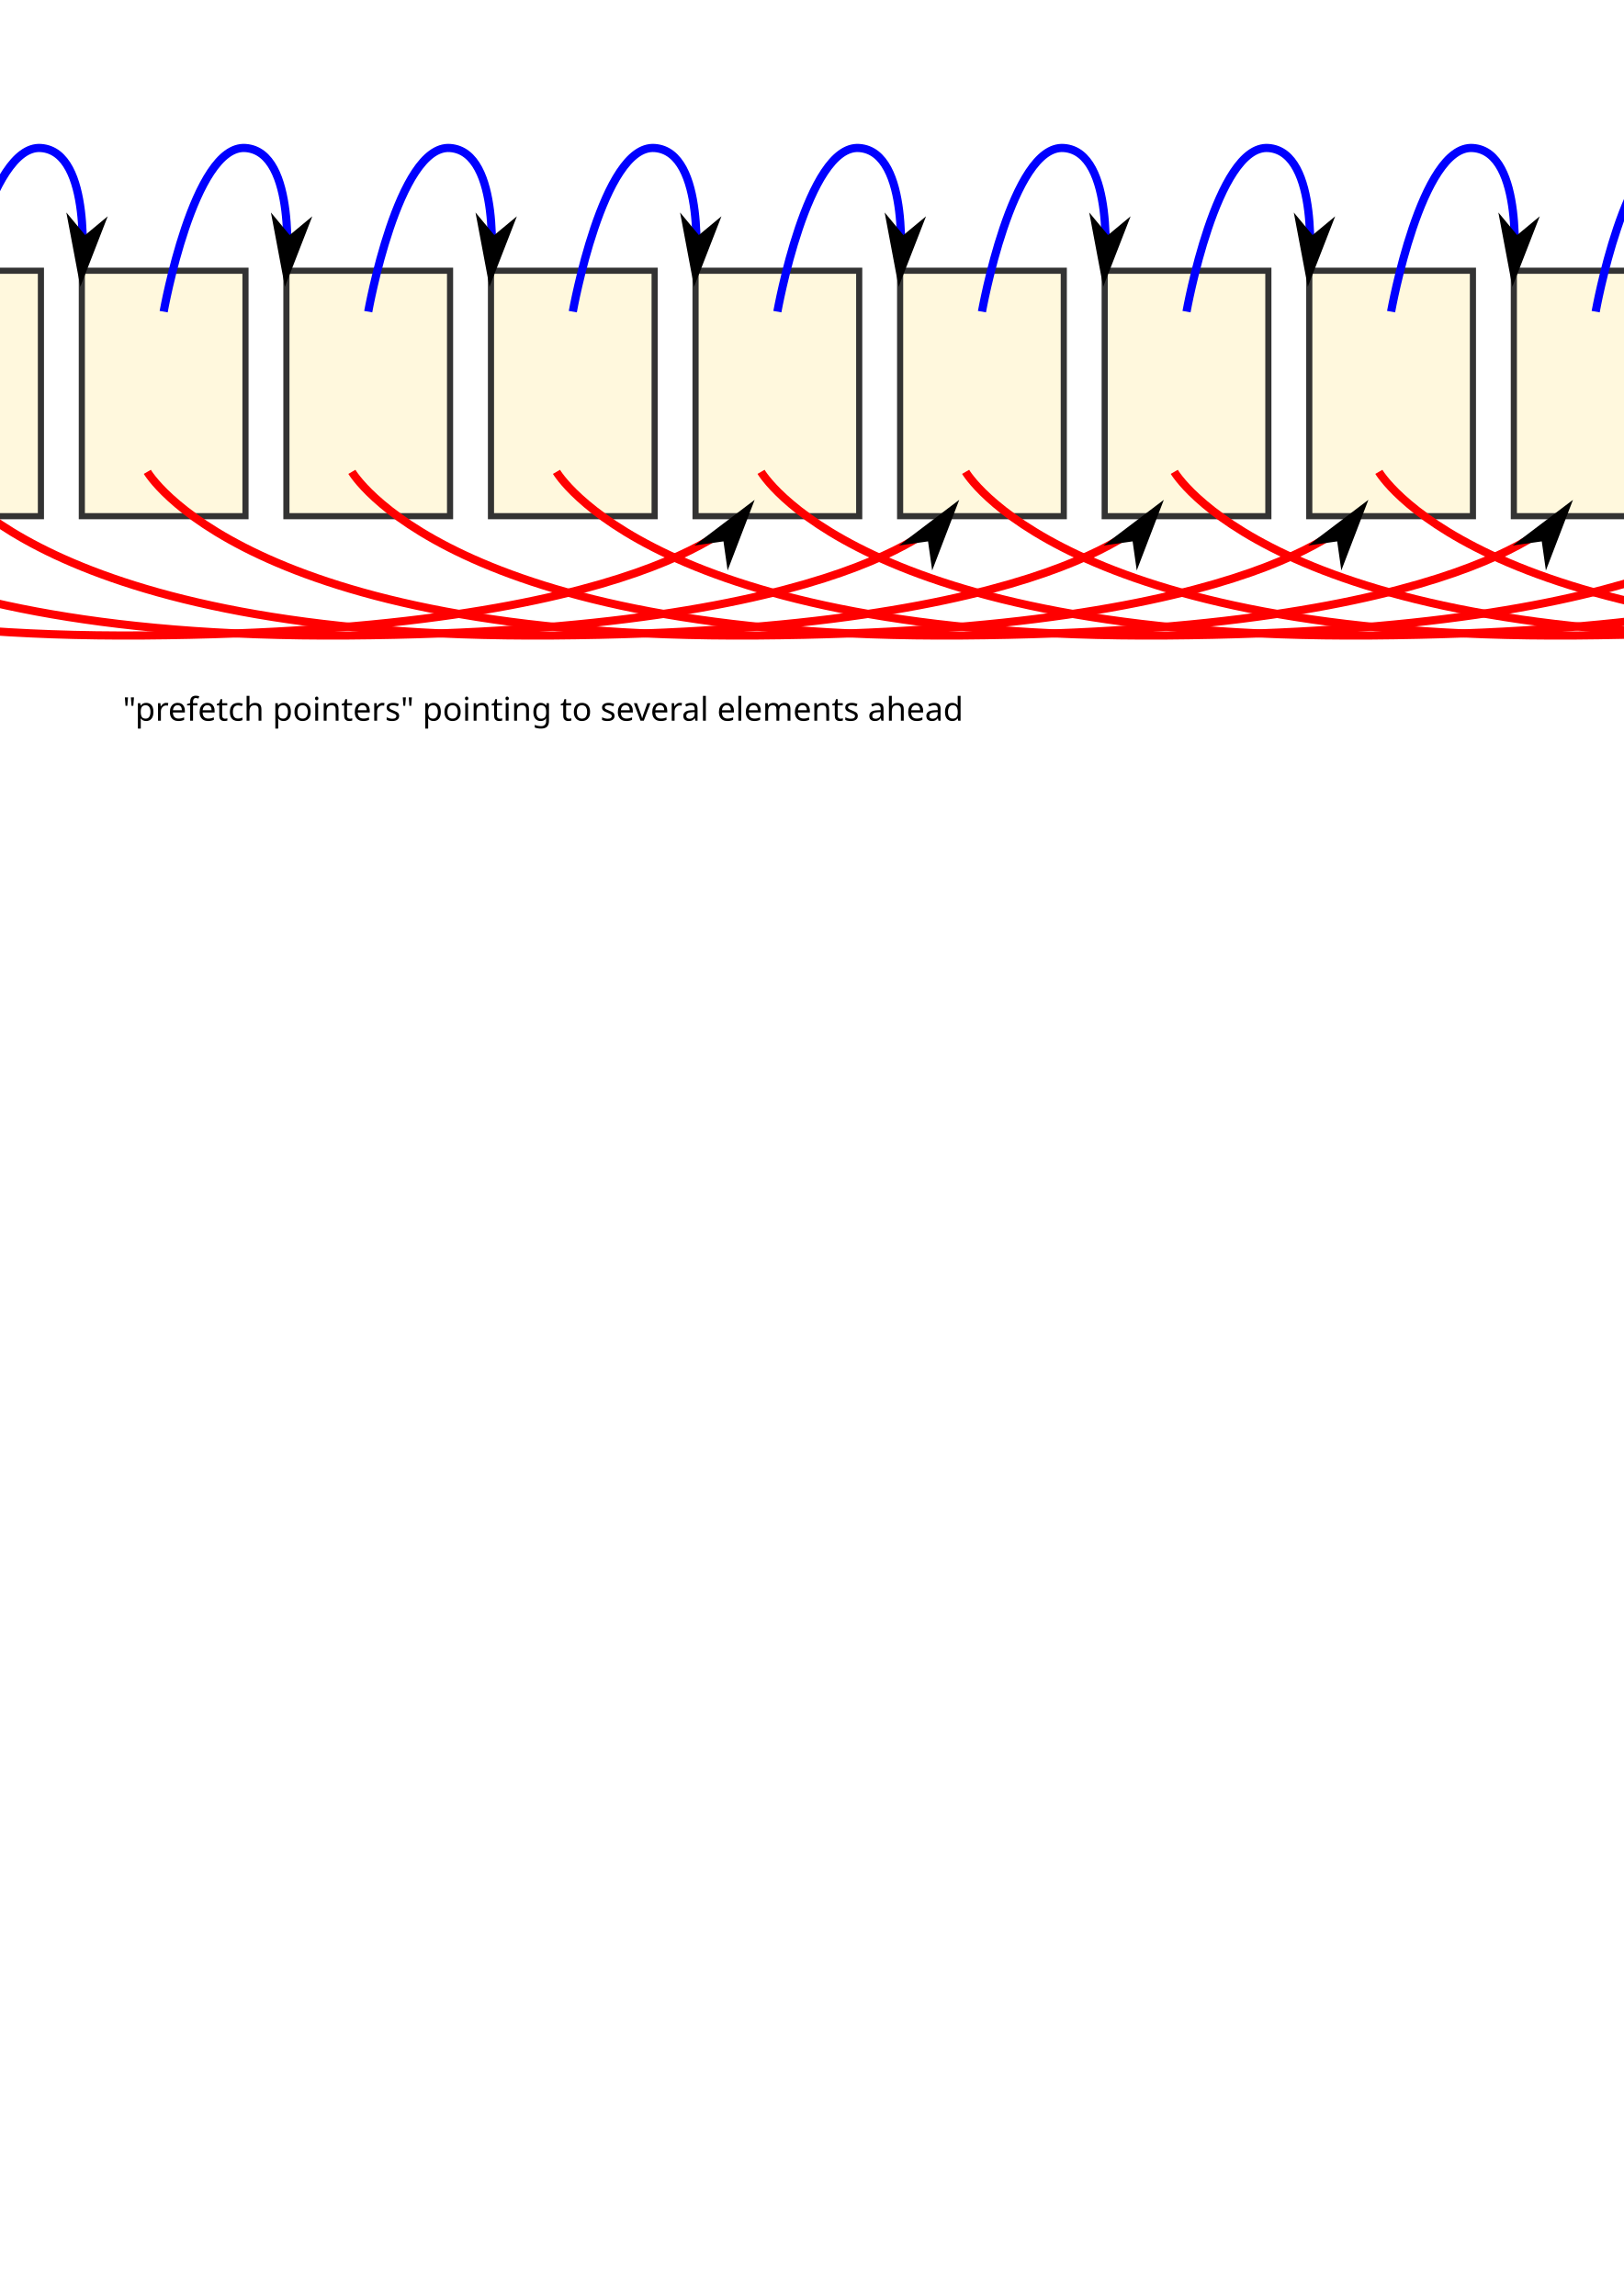
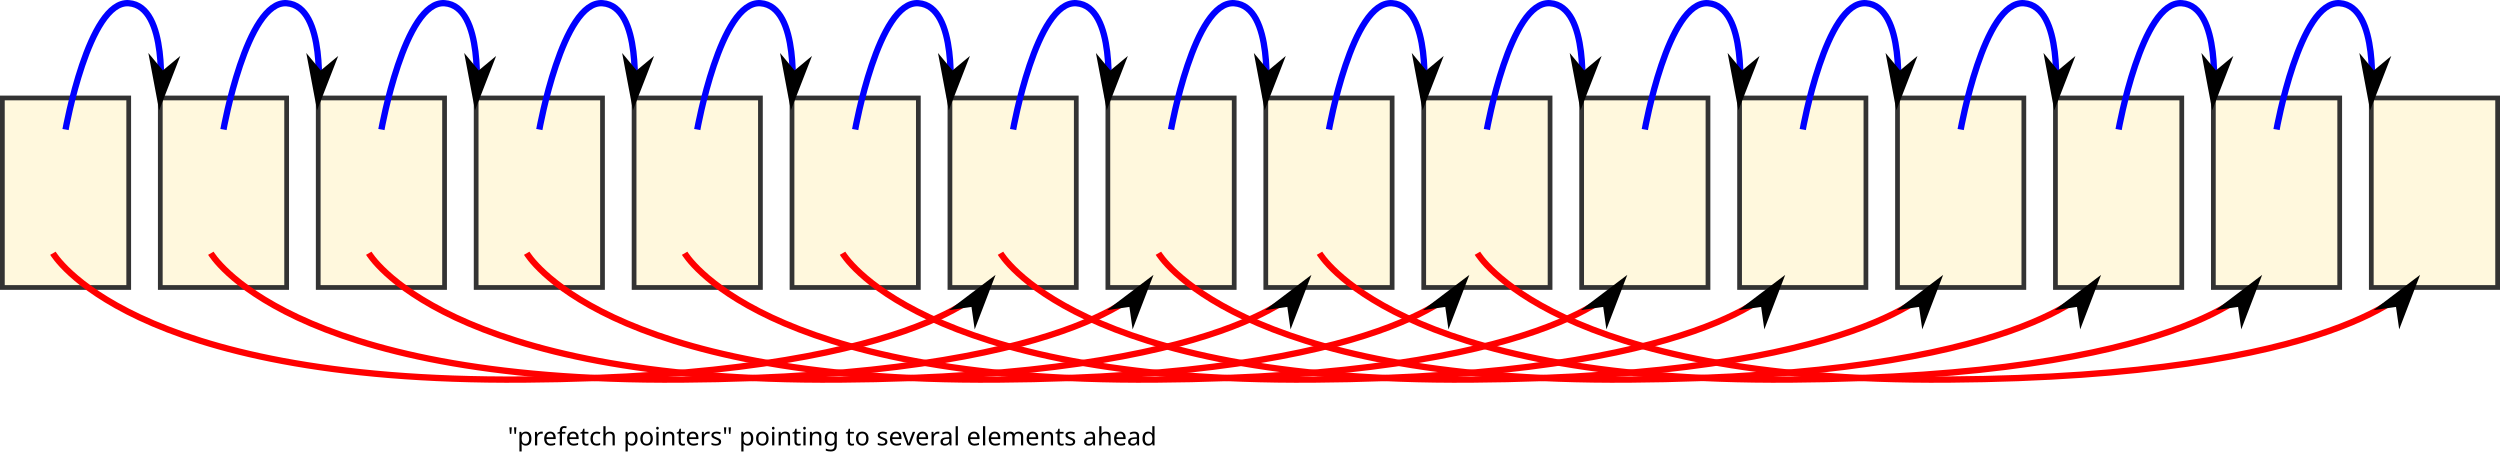
- <svg xmlns="http://www.w3.org/2000/svg" xmlns:xlink="http://www.w3.org/1999/xlink" width="210mm" height="297mm" id="svg2" version="1.1">
+ <svg xmlns="http://www.w3.org/2000/svg" xmlns:xlink="http://www.w3.org/1999/xlink" width="418.835mm" height="75.636mm" id="svg2" version="1.1">
  <defs id="defs4">
-     <marker orient="auto" refY="0.0" refX="0.0" id="Arrow1Lstart" style="overflow:visible">
-       <path id="path4310" d="M 0.0,0.0 L 5.0,-5.0 L -12.5,0.0 L 5.0,5.0 L 0.0,0.0 z " style="fill-rule:evenodd;stroke:#000000;stroke-width:1.0pt" transform="scale(0.8) translate(12.5,0)" />
+     <marker orient="auto" refY="0" refX="0" id="Arrow1Lstart" style="overflow:visible">
+       <path id="path4310" d="M 0,0 5,-5 -12.5,0 5,5 Z" style="fill-rule:evenodd;stroke:#000000;stroke-width:1pt" transform="matrix(0.8,0,0,0.8,10,0)" />
    </marker>
-     <marker orient="auto" refY="0.0" refX="0.0" id="Arrow1Lend" style="overflow:visible;">
-       <path id="path4546" d="M 0.0,0.0 L 5.0,-5.0 L -12.5,0.0 L 5.0,5.0 L 0.0,0.0 z " style="fill-rule:evenodd;stroke:#000000;stroke-width:1.0pt;" transform="scale(0.8) rotate(180) translate(12.5,0)" />
+     <marker orient="auto" refY="0" refX="0" id="Arrow1Lend" style="overflow:visible">
+       <path id="path4546" d="M 0,0 5,-5 -12.5,0 5,5 Z" style="fill-rule:evenodd;stroke:#000000;stroke-width:1pt" transform="matrix(-0.8,0,0,-0.8,-10,0)" />
    </marker>
-     <marker orient="auto" refY="0.0" refX="0.0" id="Arrow1Mend" style="overflow:visible;">
-       <path id="path3767" d="M 0.0,0.0 L 5.0,-5.0 L -12.5,0.0 L 5.0,5.0 L 0.0,0.0 z " style="fill-rule:evenodd;stroke:#000000;stroke-width:1.0pt;" transform="scale(0.4) rotate(180) translate(10,0)" />
+     <marker orient="auto" refY="0" refX="0" id="Arrow1Mend" style="overflow:visible">
+       <path id="path3767" d="M 0,0 5,-5 -12.5,0 5,5 Z" style="fill-rule:evenodd;stroke:#000000;stroke-width:1pt" transform="matrix(-0.4,0,0,-0.4,-4,0)" />
    </marker>
    <linearGradient gradientTransform="translate(-500.102,-658.88)" y2="287.223" x2="333.025" y1="287.223" x1="305.443" gradientUnits="userSpaceOnUse" id="linearGradient3619" xlink:href="#linearGradient3461" />
    <linearGradient gradientTransform="translate(-578.456,-610.057)" y2="287.223" x2="333.025" y1="287.223" x1="305.443" gradientUnits="userSpaceOnUse" id="linearGradient3616" xlink:href="#linearGradient3461" />
    <linearGradient gradientTransform="translate(-657.146,-515.377)" y2="287.223" x2="333.025" y1="287.223" x1="305.443" gradientUnits="userSpaceOnUse" id="linearGradient3613" xlink:href="#linearGradient3461" />
    <linearGradient gradientTransform="translate(-423.168,-756.278)" y2="371.511" x2="174.256" y1="368.094" x1="200.117" gradientUnits="userSpaceOnUse" id="linearGradient3610" xlink:href="#linearGradient3602" />
    <linearGradient gradientTransform="translate(189.224,-547.6)" gradientUnits="userSpaceOnUse" y2="371.511" x2="174.256" y1="368.094" x1="200.117" id="linearGradient3600" xlink:href="#linearGradient3602" />
    <linearGradient gradientUnits="userSpaceOnUse" y2="276.622" x2="393.475" y1="512.58" x1="260.833" id="linearGradient3590" xlink:href="#linearGradient3584" />
    <linearGradient y2="287.223" x2="333.025" y1="287.223" x1="305.443" gradientUnits="userSpaceOnUse" id="linearGradient3582" xlink:href="#linearGradient3461" />
    <linearGradient y2="287.223" x2="333.025" y1="287.223" x1="305.443" gradientUnits="userSpaceOnUse" id="linearGradient3580" xlink:href="#linearGradient3461" />
    <linearGradient y2="287.223" x2="333.025" y1="287.223" x1="305.443" gradientUnits="userSpaceOnUse" id="linearGradient3578" xlink:href="#linearGradient3461" />
    <linearGradient gradientUnits="userSpaceOnUse" y2="287.223" x2="333.025" y1="287.223" x1="305.443" id="linearGradient3576" xlink:href="#linearGradient3461" />
    <linearGradient gradientUnits="userSpaceOnUse" y2="534.288" x2="187.781" y1="534.828" x1="247.906" id="linearGradient3568" xlink:href="#linearGradient3461" />
    <linearGradient y2="506.395" x2="452.054" y1="506.935" x1="400.175" gradientUnits="userSpaceOnUse" id="linearGradient3560" xlink:href="#linearGradient3461" />
    <linearGradient y2="486.278" x2="247.725" y1="486.278" x1="220.144" gradientTransform="translate(-468.035,20.7067)" gradientUnits="userSpaceOnUse" id="linearGradient3553" xlink:href="#linearGradient3461" />
-     <linearGradient gradientTransform="translate(-467.869,0)" gradientUnits="userSpaceOnUse" y2="280.072" x2="247.725" y1="280.072" x1="220.144" id="linearGradient3549" xlink:href="#linearGradient3461" />
-     <linearGradient gradientTransform="translate(-467.869,0)" gradientUnits="userSpaceOnUse" y2="300.692" x2="247.725" y1="300.692" x1="220.144" id="linearGradient3547" xlink:href="#linearGradient3461" />
-     <linearGradient gradientTransform="translate(-467.869,0)" gradientUnits="userSpaceOnUse" y2="321.313" x2="247.725" y1="321.313" x1="220.144" id="linearGradient3545" xlink:href="#linearGradient3461" />
-     <linearGradient gradientTransform="translate(-467.869,0)" gradientUnits="userSpaceOnUse" y2="362.554" x2="247.725" y1="362.554" x1="220.144" id="linearGradient3543" xlink:href="#linearGradient3461" />
-     <linearGradient gradientTransform="translate(-467.869,0)" gradientUnits="userSpaceOnUse" y2="383.175" x2="247.725" y1="383.175" x1="220.144" id="linearGradient3541" xlink:href="#linearGradient3461" />
-     <linearGradient gradientTransform="translate(-467.869,0)" gradientUnits="userSpaceOnUse" y2="403.795" x2="247.725" y1="403.795" x1="220.144" id="linearGradient3539" xlink:href="#linearGradient3461" />
-     <linearGradient gradientTransform="translate(-467.869,0)" gradientUnits="userSpaceOnUse" y2="424.416" x2="247.725" y1="424.416" x1="220.144" id="linearGradient3537" xlink:href="#linearGradient3461" />
-     <linearGradient gradientTransform="translate(-467.869,0)" gradientUnits="userSpaceOnUse" y2="445.037" x2="247.725" y1="445.037" x1="220.144" id="linearGradient3535" xlink:href="#linearGradient3461" />
-     <linearGradient gradientTransform="translate(-467.869,0)" gradientUnits="userSpaceOnUse" y2="465.657" x2="247.725" y1="465.657" x1="220.144" id="linearGradient3533" xlink:href="#linearGradient3461" />
-     <linearGradient gradientTransform="translate(-467.869,0)" gradientUnits="userSpaceOnUse" y2="506.898" x2="247.042" y1="506.898" x1="228.144" id="linearGradient3531" xlink:href="#linearGradient3461" />
-     <linearGradient gradientTransform="translate(-467.869,0)" gradientUnits="userSpaceOnUse" y2="486.278" x2="247.725" y1="486.278" x1="220.144" id="linearGradient3529" xlink:href="#linearGradient3461" />
-     <linearGradient gradientTransform="translate(-467.869,0)" gradientUnits="userSpaceOnUse" y2="341.934" x2="247.725" y1="341.934" x1="220.144" id="linearGradient3527" xlink:href="#linearGradient3461" />
+     <linearGradient gradientTransform="translate(-467.869)" gradientUnits="userSpaceOnUse" y2="280.072" x2="247.725" y1="280.072" x1="220.144" id="linearGradient3549" xlink:href="#linearGradient3461" />
+     <linearGradient gradientTransform="translate(-467.869)" gradientUnits="userSpaceOnUse" y2="300.692" x2="247.725" y1="300.692" x1="220.144" id="linearGradient3547" xlink:href="#linearGradient3461" />
+     <linearGradient gradientTransform="translate(-467.869)" gradientUnits="userSpaceOnUse" y2="321.313" x2="247.725" y1="321.313" x1="220.144" id="linearGradient3545" xlink:href="#linearGradient3461" />
+     <linearGradient gradientTransform="translate(-467.869)" gradientUnits="userSpaceOnUse" y2="362.554" x2="247.725" y1="362.554" x1="220.144" id="linearGradient3543" xlink:href="#linearGradient3461" />
+     <linearGradient gradientTransform="translate(-467.869)" gradientUnits="userSpaceOnUse" y2="383.175" x2="247.725" y1="383.175" x1="220.144" id="linearGradient3541" xlink:href="#linearGradient3461" />
+     <linearGradient gradientTransform="translate(-467.869)" gradientUnits="userSpaceOnUse" y2="403.795" x2="247.725" y1="403.795" x1="220.144" id="linearGradient3539" xlink:href="#linearGradient3461" />
+     <linearGradient gradientTransform="translate(-467.869)" gradientUnits="userSpaceOnUse" y2="424.416" x2="247.725" y1="424.416" x1="220.144" id="linearGradient3537" xlink:href="#linearGradient3461" />
+     <linearGradient gradientTransform="translate(-467.869)" gradientUnits="userSpaceOnUse" y2="445.037" x2="247.725" y1="445.037" x1="220.144" id="linearGradient3535" xlink:href="#linearGradient3461" />
+     <linearGradient gradientTransform="translate(-467.869)" gradientUnits="userSpaceOnUse" y2="465.657" x2="247.725" y1="465.657" x1="220.144" id="linearGradient3533" xlink:href="#linearGradient3461" />
+     <linearGradient gradientTransform="translate(-467.869)" gradientUnits="userSpaceOnUse" y2="506.898" x2="247.042" y1="506.898" x1="228.144" id="linearGradient3531" xlink:href="#linearGradient3461" />
+     <linearGradient gradientTransform="translate(-467.869)" gradientUnits="userSpaceOnUse" y2="486.278" x2="247.725" y1="486.278" x1="220.144" id="linearGradient3529" xlink:href="#linearGradient3461" />
+     <linearGradient gradientTransform="translate(-467.869)" gradientUnits="userSpaceOnUse" y2="341.934" x2="247.725" y1="341.934" x1="220.144" id="linearGradient3527" xlink:href="#linearGradient3461" />
    <linearGradient gradientUnits="userSpaceOnUse" y2="279.029" x2="425.057" y1="279.029" x1="397.475" id="linearGradient3489" xlink:href="#linearGradient3461" />
    <linearGradient gradientUnits="userSpaceOnUse" y2="299.649" x2="425.057" y1="299.649" x1="397.475" id="linearGradient3487" xlink:href="#linearGradient3461" />
    <linearGradient gradientUnits="userSpaceOnUse" y2="320.27" x2="425.057" y1="320.27" x1="397.475" id="linearGradient3485" xlink:href="#linearGradient3461" />
    <linearGradient gradientUnits="userSpaceOnUse" y2="340.89" x2="425.057" y1="340.89" x1="397.475" id="linearGradient3483" xlink:href="#linearGradient3461" />
    <linearGradient gradientUnits="userSpaceOnUse" y2="361.511" x2="425.057" y1="361.511" x1="397.475" id="linearGradient3481" xlink:href="#linearGradient3461" />
    <linearGradient gradientUnits="userSpaceOnUse" y2="382.132" x2="425.057" y1="382.132" x1="397.475" id="linearGradient3479" xlink:href="#linearGradient3461" />
    <linearGradient gradientUnits="userSpaceOnUse" y2="402.752" x2="425.057" y1="402.752" x1="397.475" id="linearGradient3477" xlink:href="#linearGradient3461" />
    <linearGradient gradientUnits="userSpaceOnUse" y2="423.373" x2="425.057" y1="423.373" x1="397.475" id="linearGradient3475" xlink:href="#linearGradient3461" />
    <linearGradient gradientUnits="userSpaceOnUse" y2="443.994" x2="425.057" y1="443.994" x1="397.475" id="linearGradient3473" xlink:href="#linearGradient3461" />
    <linearGradient gradientUnits="userSpaceOnUse" y2="464.614" x2="425.057" y1="464.614" x1="397.475" id="linearGradient3471" xlink:href="#linearGradient3461" />
    <linearGradient gradientUnits="userSpaceOnUse" y2="505.855" x2="425.057" y1="505.855" x1="397.475" id="linearGradient3469" xlink:href="#linearGradient3461" />
    <linearGradient gradientUnits="userSpaceOnUse" y2="485.235" x2="425.057" y1="485.235" x1="397.475" id="linearGradient3467" xlink:href="#linearGradient3461" />
    <linearGradient id="linearGradient3461">
      <stop id="stop3463" offset="0" style="stop-color: rgb(162, 162, 162); stop-opacity: 1;" />
      <stop id="stop3465" offset="1" style="stop-color: rgb(223, 223, 223); stop-opacity: 1;" />
    </linearGradient>
    <linearGradient id="linearGradient3584">
      <stop id="stop3586" offset="0" style="stop-color: rgb(26, 26, 26); stop-opacity: 1;" />
      <stop id="stop3588" offset="1" style="stop-color: rgb(89, 89, 89); stop-opacity: 1;" />
    </linearGradient>
    <linearGradient id="linearGradient3602">
      <stop style="stop-color: rgb(162, 162, 162); stop-opacity: 1;" offset="0" id="stop3604" />
      <stop style="stop-color: rgb(96, 96, 96); stop-opacity: 1;" offset="1" id="stop3606" />
    </linearGradient>
    <linearGradient xlink:href="#linearGradient3584" id="linearGradient3699" gradientUnits="userSpaceOnUse" x1="260.833" y1="512.58" x2="393.475" y2="276.622" />
-     <linearGradient xlink:href="#linearGradient3461" id="linearGradient3701" gradientUnits="userSpaceOnUse" gradientTransform="translate(-467.869,0)" x1="220.144" y1="280.072" x2="247.725" y2="280.072" />
-     <linearGradient xlink:href="#linearGradient3461" id="linearGradient3703" gradientUnits="userSpaceOnUse" gradientTransform="translate(-467.869,0)" x1="220.144" y1="300.692" x2="247.725" y2="300.692" />
-     <linearGradient xlink:href="#linearGradient3461" id="linearGradient3705" gradientUnits="userSpaceOnUse" gradientTransform="translate(-467.869,0)" x1="220.144" y1="321.313" x2="247.725" y2="321.313" />
-     <linearGradient xlink:href="#linearGradient3461" id="linearGradient3707" gradientUnits="userSpaceOnUse" gradientTransform="translate(-467.869,0)" x1="220.144" y1="362.554" x2="247.725" y2="362.554" />
-     <linearGradient xlink:href="#linearGradient3461" id="linearGradient3709" gradientUnits="userSpaceOnUse" gradientTransform="translate(-467.869,0)" x1="220.144" y1="383.175" x2="247.725" y2="383.175" />
-     <linearGradient xlink:href="#linearGradient3461" id="linearGradient3711" gradientUnits="userSpaceOnUse" gradientTransform="translate(-467.869,0)" x1="220.144" y1="403.795" x2="247.725" y2="403.795" />
-     <linearGradient xlink:href="#linearGradient3461" id="linearGradient3713" gradientUnits="userSpaceOnUse" gradientTransform="translate(-467.869,0)" x1="220.144" y1="424.416" x2="247.725" y2="424.416" />
-     <linearGradient xlink:href="#linearGradient3461" id="linearGradient3715" gradientUnits="userSpaceOnUse" gradientTransform="translate(-467.869,0)" x1="220.144" y1="445.037" x2="247.725" y2="445.037" />
-     <linearGradient xlink:href="#linearGradient3461" id="linearGradient3717" gradientUnits="userSpaceOnUse" gradientTransform="translate(-467.869,0)" x1="220.144" y1="465.657" x2="247.725" y2="465.657" />
-     <linearGradient xlink:href="#linearGradient3461" id="linearGradient3719" gradientUnits="userSpaceOnUse" gradientTransform="translate(-467.869,0)" x1="228.144" y1="506.898" x2="247.042" y2="506.898" />
-     <linearGradient xlink:href="#linearGradient3461" id="linearGradient3721" gradientUnits="userSpaceOnUse" gradientTransform="translate(-467.869,0)" x1="220.144" y1="486.278" x2="247.725" y2="486.278" />
+     <linearGradient xlink:href="#linearGradient3461" id="linearGradient3701" gradientUnits="userSpaceOnUse" gradientTransform="translate(-467.869)" x1="220.144" y1="280.072" x2="247.725" y2="280.072" />
+     <linearGradient xlink:href="#linearGradient3461" id="linearGradient3703" gradientUnits="userSpaceOnUse" gradientTransform="translate(-467.869)" x1="220.144" y1="300.692" x2="247.725" y2="300.692" />
+     <linearGradient xlink:href="#linearGradient3461" id="linearGradient3705" gradientUnits="userSpaceOnUse" gradientTransform="translate(-467.869)" x1="220.144" y1="321.313" x2="247.725" y2="321.313" />
+     <linearGradient xlink:href="#linearGradient3461" id="linearGradient3707" gradientUnits="userSpaceOnUse" gradientTransform="translate(-467.869)" x1="220.144" y1="362.554" x2="247.725" y2="362.554" />
+     <linearGradient xlink:href="#linearGradient3461" id="linearGradient3709" gradientUnits="userSpaceOnUse" gradientTransform="translate(-467.869)" x1="220.144" y1="383.175" x2="247.725" y2="383.175" />
+     <linearGradient xlink:href="#linearGradient3461" id="linearGradient3711" gradientUnits="userSpaceOnUse" gradientTransform="translate(-467.869)" x1="220.144" y1="403.795" x2="247.725" y2="403.795" />
+     <linearGradient xlink:href="#linearGradient3461" id="linearGradient3713" gradientUnits="userSpaceOnUse" gradientTransform="translate(-467.869)" x1="220.144" y1="424.416" x2="247.725" y2="424.416" />
+     <linearGradient xlink:href="#linearGradient3461" id="linearGradient3715" gradientUnits="userSpaceOnUse" gradientTransform="translate(-467.869)" x1="220.144" y1="445.037" x2="247.725" y2="445.037" />
+     <linearGradient xlink:href="#linearGradient3461" id="linearGradient3717" gradientUnits="userSpaceOnUse" gradientTransform="translate(-467.869)" x1="220.144" y1="465.657" x2="247.725" y2="465.657" />
+     <linearGradient xlink:href="#linearGradient3461" id="linearGradient3719" gradientUnits="userSpaceOnUse" gradientTransform="translate(-467.869)" x1="228.144" y1="506.898" x2="247.042" y2="506.898" />
+     <linearGradient xlink:href="#linearGradient3461" id="linearGradient3721" gradientUnits="userSpaceOnUse" gradientTransform="translate(-467.869)" x1="220.144" y1="486.278" x2="247.725" y2="486.278" />
    <linearGradient xlink:href="#linearGradient3461" id="linearGradient3723" gradientUnits="userSpaceOnUse" x1="247.906" y1="534.828" x2="187.781" y2="534.288" />
    <linearGradient xlink:href="#linearGradient3461" id="linearGradient3725" gradientUnits="userSpaceOnUse" x1="397.475" y1="279.029" x2="425.057" y2="279.029" />
    <linearGradient xlink:href="#linearGradient3461" id="linearGradient3727" gradientUnits="userSpaceOnUse" x1="397.475" y1="299.649" x2="425.057" y2="299.649" />
    <linearGradient xlink:href="#linearGradient3461" id="linearGradient3729" gradientUnits="userSpaceOnUse" x1="397.475" y1="320.27" x2="425.057" y2="320.27" />
    <linearGradient xlink:href="#linearGradient3461" id="linearGradient3731" gradientUnits="userSpaceOnUse" x1="397.475" y1="340.89" x2="425.057" y2="340.89" />
    <linearGradient xlink:href="#linearGradient3461" id="linearGradient3733" gradientUnits="userSpaceOnUse" x1="397.475" y1="361.511" x2="425.057" y2="361.511" />
    <linearGradient xlink:href="#linearGradient3461" id="linearGradient3735" gradientUnits="userSpaceOnUse" x1="397.475" y1="382.132" x2="425.057" y2="382.132" />
    <linearGradient xlink:href="#linearGradient3461" id="linearGradient3737" gradientUnits="userSpaceOnUse" x1="397.475" y1="402.752" x2="425.057" y2="402.752" />
    <linearGradient xlink:href="#linearGradient3461" id="linearGradient3739" gradientUnits="userSpaceOnUse" x1="397.475" y1="423.373" x2="425.057" y2="423.373" />
    <linearGradient xlink:href="#linearGradient3461" id="linearGradient3741" gradientUnits="userSpaceOnUse" x1="397.475" y1="443.994" x2="425.057" y2="443.994" />
    <linearGradient xlink:href="#linearGradient3461" id="linearGradient3743" gradientUnits="userSpaceOnUse" x1="397.475" y1="464.614" x2="425.057" y2="464.614" />
    <linearGradient xlink:href="#linearGradient3461" id="linearGradient3745" gradientUnits="userSpaceOnUse" x1="400.175" y1="506.935" x2="452.054" y2="506.395" />
    <linearGradient xlink:href="#linearGradient3461" id="linearGradient3747" gradientUnits="userSpaceOnUse" x1="397.475" y1="485.235" x2="425.057" y2="485.235" />
    <linearGradient xlink:href="#linearGradient3461" id="linearGradient3749" gradientUnits="userSpaceOnUse" gradientTransform="translate(-500.102,-658.88)" x1="305.443" y1="287.223" x2="333.025" y2="287.223" />
    <linearGradient xlink:href="#linearGradient3461" id="linearGradient3751" gradientUnits="userSpaceOnUse" gradientTransform="translate(-578.456,-610.057)" x1="305.443" y1="287.223" x2="333.025" y2="287.223" />
    <linearGradient xlink:href="#linearGradient3461" id="linearGradient3753" gradientUnits="userSpaceOnUse" gradientTransform="translate(-657.146,-515.377)" x1="305.443" y1="287.223" x2="333.025" y2="287.223" />
-     <linearGradient xlink:href="#linearGradient3461" id="linearGradient3755" gradientUnits="userSpaceOnUse" gradientTransform="translate(-467.869,0)" x1="220.144" y1="341.934" x2="247.725" y2="341.934" />
+     <linearGradient xlink:href="#linearGradient3461" id="linearGradient3755" gradientUnits="userSpaceOnUse" gradientTransform="translate(-467.869)" x1="220.144" y1="341.934" x2="247.725" y2="341.934" />
    <linearGradient xlink:href="#linearGradient3602" id="linearGradient3757" gradientUnits="userSpaceOnUse" gradientTransform="translate(-423.168,-756.278)" x1="200.117" y1="368.094" x2="174.256" y2="371.511" />
    <linearGradient xlink:href="#linearGradient3602" id="linearGradient3759" gradientUnits="userSpaceOnUse" gradientTransform="translate(189.224,-547.6)" x1="200.117" y1="368.094" x2="174.256" y2="371.511" />
    <linearGradient xlink:href="#linearGradient3584" id="linearGradient5467" gradientUnits="userSpaceOnUse" x1="260.833" y1="512.58" x2="393.475" y2="276.622" />
-     <linearGradient xlink:href="#linearGradient3461" id="linearGradient5469" gradientUnits="userSpaceOnUse" gradientTransform="translate(-467.869,0)" x1="220.144" y1="280.072" x2="247.725" y2="280.072" />
-     <linearGradient xlink:href="#linearGradient3461" id="linearGradient5471" gradientUnits="userSpaceOnUse" gradientTransform="translate(-467.869,0)" x1="220.144" y1="300.692" x2="247.725" y2="300.692" />
-     <linearGradient xlink:href="#linearGradient3461" id="linearGradient5473" gradientUnits="userSpaceOnUse" gradientTransform="translate(-467.869,0)" x1="220.144" y1="321.313" x2="247.725" y2="321.313" />
-     <linearGradient xlink:href="#linearGradient3461" id="linearGradient5475" gradientUnits="userSpaceOnUse" gradientTransform="translate(-467.869,0)" x1="220.144" y1="362.554" x2="247.725" y2="362.554" />
-     <linearGradient xlink:href="#linearGradient3461" id="linearGradient5477" gradientUnits="userSpaceOnUse" gradientTransform="translate(-467.869,0)" x1="220.144" y1="383.175" x2="247.725" y2="383.175" />
-     <linearGradient xlink:href="#linearGradient3461" id="linearGradient5479" gradientUnits="userSpaceOnUse" gradientTransform="translate(-467.869,0)" x1="220.144" y1="403.795" x2="247.725" y2="403.795" />
-     <linearGradient xlink:href="#linearGradient3461" id="linearGradient5481" gradientUnits="userSpaceOnUse" gradientTransform="translate(-467.869,0)" x1="220.144" y1="424.416" x2="247.725" y2="424.416" />
-     <linearGradient xlink:href="#linearGradient3461" id="linearGradient5483" gradientUnits="userSpaceOnUse" gradientTransform="translate(-467.869,0)" x1="220.144" y1="445.037" x2="247.725" y2="445.037" />
-     <linearGradient xlink:href="#linearGradient3461" id="linearGradient5485" gradientUnits="userSpaceOnUse" gradientTransform="translate(-467.869,0)" x1="220.144" y1="465.657" x2="247.725" y2="465.657" />
-     <linearGradient xlink:href="#linearGradient3461" id="linearGradient5487" gradientUnits="userSpaceOnUse" gradientTransform="translate(-467.869,0)" x1="228.144" y1="506.898" x2="247.042" y2="506.898" />
-     <linearGradient xlink:href="#linearGradient3461" id="linearGradient5489" gradientUnits="userSpaceOnUse" gradientTransform="translate(-467.869,0)" x1="220.144" y1="486.278" x2="247.725" y2="486.278" />
+     <linearGradient xlink:href="#linearGradient3461" id="linearGradient5469" gradientUnits="userSpaceOnUse" gradientTransform="translate(-467.869)" x1="220.144" y1="280.072" x2="247.725" y2="280.072" />
+     <linearGradient xlink:href="#linearGradient3461" id="linearGradient5471" gradientUnits="userSpaceOnUse" gradientTransform="translate(-467.869)" x1="220.144" y1="300.692" x2="247.725" y2="300.692" />
+     <linearGradient xlink:href="#linearGradient3461" id="linearGradient5473" gradientUnits="userSpaceOnUse" gradientTransform="translate(-467.869)" x1="220.144" y1="321.313" x2="247.725" y2="321.313" />
+     <linearGradient xlink:href="#linearGradient3461" id="linearGradient5475" gradientUnits="userSpaceOnUse" gradientTransform="translate(-467.869)" x1="220.144" y1="362.554" x2="247.725" y2="362.554" />
+     <linearGradient xlink:href="#linearGradient3461" id="linearGradient5477" gradientUnits="userSpaceOnUse" gradientTransform="translate(-467.869)" x1="220.144" y1="383.175" x2="247.725" y2="383.175" />
+     <linearGradient xlink:href="#linearGradient3461" id="linearGradient5479" gradientUnits="userSpaceOnUse" gradientTransform="translate(-467.869)" x1="220.144" y1="403.795" x2="247.725" y2="403.795" />
+     <linearGradient xlink:href="#linearGradient3461" id="linearGradient5481" gradientUnits="userSpaceOnUse" gradientTransform="translate(-467.869)" x1="220.144" y1="424.416" x2="247.725" y2="424.416" />
+     <linearGradient xlink:href="#linearGradient3461" id="linearGradient5483" gradientUnits="userSpaceOnUse" gradientTransform="translate(-467.869)" x1="220.144" y1="445.037" x2="247.725" y2="445.037" />
+     <linearGradient xlink:href="#linearGradient3461" id="linearGradient5485" gradientUnits="userSpaceOnUse" gradientTransform="translate(-467.869)" x1="220.144" y1="465.657" x2="247.725" y2="465.657" />
+     <linearGradient xlink:href="#linearGradient3461" id="linearGradient5487" gradientUnits="userSpaceOnUse" gradientTransform="translate(-467.869)" x1="228.144" y1="506.898" x2="247.042" y2="506.898" />
+     <linearGradient xlink:href="#linearGradient3461" id="linearGradient5489" gradientUnits="userSpaceOnUse" gradientTransform="translate(-467.869)" x1="220.144" y1="486.278" x2="247.725" y2="486.278" />
    <linearGradient xlink:href="#linearGradient3461" id="linearGradient5491" gradientUnits="userSpaceOnUse" x1="247.906" y1="534.828" x2="187.781" y2="534.288" />
    <linearGradient xlink:href="#linearGradient3461" id="linearGradient5493" gradientUnits="userSpaceOnUse" x1="397.475" y1="279.029" x2="425.057" y2="279.029" />
    <linearGradient xlink:href="#linearGradient3461" id="linearGradient5495" gradientUnits="userSpaceOnUse" x1="397.475" y1="299.649" x2="425.057" y2="299.649" />
    <linearGradient xlink:href="#linearGradient3461" id="linearGradient5497" gradientUnits="userSpaceOnUse" x1="397.475" y1="320.27" x2="425.057" y2="320.27" />
    <linearGradient xlink:href="#linearGradient3461" id="linearGradient5499" gradientUnits="userSpaceOnUse" x1="397.475" y1="340.89" x2="425.057" y2="340.89" />
    <linearGradient xlink:href="#linearGradient3461" id="linearGradient5501" gradientUnits="userSpaceOnUse" x1="397.475" y1="361.511" x2="425.057" y2="361.511" />
    <linearGradient xlink:href="#linearGradient3461" id="linearGradient5503" gradientUnits="userSpaceOnUse" x1="397.475" y1="382.132" x2="425.057" y2="382.132" />
    <linearGradient xlink:href="#linearGradient3461" id="linearGradient5505" gradientUnits="userSpaceOnUse" x1="397.475" y1="402.752" x2="425.057" y2="402.752" />
    <linearGradient xlink:href="#linearGradient3461" id="linearGradient5507" gradientUnits="userSpaceOnUse" x1="397.475" y1="423.373" x2="425.057" y2="423.373" />
    <linearGradient xlink:href="#linearGradient3461" id="linearGradient5509" gradientUnits="userSpaceOnUse" x1="397.475" y1="443.994" x2="425.057" y2="443.994" />
    <linearGradient xlink:href="#linearGradient3461" id="linearGradient5511" gradientUnits="userSpaceOnUse" x1="397.475" y1="464.614" x2="425.057" y2="464.614" />
    <linearGradient xlink:href="#linearGradient3461" id="linearGradient5513" gradientUnits="userSpaceOnUse" x1="400.175" y1="506.935" x2="452.054" y2="506.395" />
    <linearGradient xlink:href="#linearGradient3461" id="linearGradient5515" gradientUnits="userSpaceOnUse" x1="397.475" y1="485.235" x2="425.057" y2="485.235" />
    <linearGradient xlink:href="#linearGradient3461" id="linearGradient5517" gradientUnits="userSpaceOnUse" gradientTransform="translate(-500.102,-658.88)" x1="305.443" y1="287.223" x2="333.025" y2="287.223" />
    <linearGradient xlink:href="#linearGradient3461" id="linearGradient5519" gradientUnits="userSpaceOnUse" gradientTransform="translate(-578.456,-610.057)" x1="305.443" y1="287.223" x2="333.025" y2="287.223" />
    <linearGradient xlink:href="#linearGradient3461" id="linearGradient5521" gradientUnits="userSpaceOnUse" gradientTransform="translate(-657.146,-515.377)" x1="305.443" y1="287.223" x2="333.025" y2="287.223" />
-     <linearGradient xlink:href="#linearGradient3461" id="linearGradient5523" gradientUnits="userSpaceOnUse" gradientTransform="translate(-467.869,0)" x1="220.144" y1="341.934" x2="247.725" y2="341.934" />
+     <linearGradient xlink:href="#linearGradient3461" id="linearGradient5523" gradientUnits="userSpaceOnUse" gradientTransform="translate(-467.869)" x1="220.144" y1="341.934" x2="247.725" y2="341.934" />
    <linearGradient xlink:href="#linearGradient3602" id="linearGradient5525" gradientUnits="userSpaceOnUse" gradientTransform="translate(-423.168,-756.278)" x1="200.117" y1="368.094" x2="174.256" y2="371.511" />
    <linearGradient xlink:href="#linearGradient3602" id="linearGradient5527" gradientUnits="userSpaceOnUse" gradientTransform="translate(189.224,-547.6)" x1="200.117" y1="368.094" x2="174.256" y2="371.511" />
    <linearGradient xlink:href="#linearGradient3584" id="linearGradient5583" gradientUnits="userSpaceOnUse" x1="260.833" y1="512.58" x2="393.475" y2="276.622" />
-     <linearGradient xlink:href="#linearGradient3461" id="linearGradient5585" gradientUnits="userSpaceOnUse" gradientTransform="translate(-467.869,0)" x1="220.144" y1="280.072" x2="247.725" y2="280.072" />
-     <linearGradient xlink:href="#linearGradient3461" id="linearGradient5587" gradientUnits="userSpaceOnUse" gradientTransform="translate(-467.869,0)" x1="220.144" y1="300.692" x2="247.725" y2="300.692" />
-     <linearGradient xlink:href="#linearGradient3461" id="linearGradient5589" gradientUnits="userSpaceOnUse" gradientTransform="translate(-467.869,0)" x1="220.144" y1="321.313" x2="247.725" y2="321.313" />
-     <linearGradient xlink:href="#linearGradient3461" id="linearGradient5591" gradientUnits="userSpaceOnUse" gradientTransform="translate(-467.869,0)" x1="220.144" y1="362.554" x2="247.725" y2="362.554" />
-     <linearGradient xlink:href="#linearGradient3461" id="linearGradient5593" gradientUnits="userSpaceOnUse" gradientTransform="translate(-467.869,0)" x1="220.144" y1="383.175" x2="247.725" y2="383.175" />
-     <linearGradient xlink:href="#linearGradient3461" id="linearGradient5595" gradientUnits="userSpaceOnUse" gradientTransform="translate(-467.869,0)" x1="220.144" y1="403.795" x2="247.725" y2="403.795" />
-     <linearGradient xlink:href="#linearGradient3461" id="linearGradient5597" gradientUnits="userSpaceOnUse" gradientTransform="translate(-467.869,0)" x1="220.144" y1="424.416" x2="247.725" y2="424.416" />
-     <linearGradient xlink:href="#linearGradient3461" id="linearGradient5599" gradientUnits="userSpaceOnUse" gradientTransform="translate(-467.869,0)" x1="220.144" y1="445.037" x2="247.725" y2="445.037" />
-     <linearGradient xlink:href="#linearGradient3461" id="linearGradient5601" gradientUnits="userSpaceOnUse" gradientTransform="translate(-467.869,0)" x1="220.144" y1="465.657" x2="247.725" y2="465.657" />
-     <linearGradient xlink:href="#linearGradient3461" id="linearGradient5603" gradientUnits="userSpaceOnUse" gradientTransform="translate(-467.869,0)" x1="228.144" y1="506.898" x2="247.042" y2="506.898" />
-     <linearGradient xlink:href="#linearGradient3461" id="linearGradient5605" gradientUnits="userSpaceOnUse" gradientTransform="translate(-467.869,0)" x1="220.144" y1="486.278" x2="247.725" y2="486.278" />
+     <linearGradient xlink:href="#linearGradient3461" id="linearGradient5585" gradientUnits="userSpaceOnUse" gradientTransform="translate(-467.869)" x1="220.144" y1="280.072" x2="247.725" y2="280.072" />
+     <linearGradient xlink:href="#linearGradient3461" id="linearGradient5587" gradientUnits="userSpaceOnUse" gradientTransform="translate(-467.869)" x1="220.144" y1="300.692" x2="247.725" y2="300.692" />
+     <linearGradient xlink:href="#linearGradient3461" id="linearGradient5589" gradientUnits="userSpaceOnUse" gradientTransform="translate(-467.869)" x1="220.144" y1="321.313" x2="247.725" y2="321.313" />
+     <linearGradient xlink:href="#linearGradient3461" id="linearGradient5591" gradientUnits="userSpaceOnUse" gradientTransform="translate(-467.869)" x1="220.144" y1="362.554" x2="247.725" y2="362.554" />
+     <linearGradient xlink:href="#linearGradient3461" id="linearGradient5593" gradientUnits="userSpaceOnUse" gradientTransform="translate(-467.869)" x1="220.144" y1="383.175" x2="247.725" y2="383.175" />
+     <linearGradient xlink:href="#linearGradient3461" id="linearGradient5595" gradientUnits="userSpaceOnUse" gradientTransform="translate(-467.869)" x1="220.144" y1="403.795" x2="247.725" y2="403.795" />
+     <linearGradient xlink:href="#linearGradient3461" id="linearGradient5597" gradientUnits="userSpaceOnUse" gradientTransform="translate(-467.869)" x1="220.144" y1="424.416" x2="247.725" y2="424.416" />
+     <linearGradient xlink:href="#linearGradient3461" id="linearGradient5599" gradientUnits="userSpaceOnUse" gradientTransform="translate(-467.869)" x1="220.144" y1="445.037" x2="247.725" y2="445.037" />
+     <linearGradient xlink:href="#linearGradient3461" id="linearGradient5601" gradientUnits="userSpaceOnUse" gradientTransform="translate(-467.869)" x1="220.144" y1="465.657" x2="247.725" y2="465.657" />
+     <linearGradient xlink:href="#linearGradient3461" id="linearGradient5603" gradientUnits="userSpaceOnUse" gradientTransform="translate(-467.869)" x1="228.144" y1="506.898" x2="247.042" y2="506.898" />
+     <linearGradient xlink:href="#linearGradient3461" id="linearGradient5605" gradientUnits="userSpaceOnUse" gradientTransform="translate(-467.869)" x1="220.144" y1="486.278" x2="247.725" y2="486.278" />
    <linearGradient xlink:href="#linearGradient3461" id="linearGradient5607" gradientUnits="userSpaceOnUse" x1="247.906" y1="534.828" x2="187.781" y2="534.288" />
    <linearGradient xlink:href="#linearGradient3461" id="linearGradient5609" gradientUnits="userSpaceOnUse" x1="397.475" y1="279.029" x2="425.057" y2="279.029" />
    <linearGradient xlink:href="#linearGradient3461" id="linearGradient5611" gradientUnits="userSpaceOnUse" x1="397.475" y1="299.649" x2="425.057" y2="299.649" />
    <linearGradient xlink:href="#linearGradient3461" id="linearGradient5613" gradientUnits="userSpaceOnUse" x1="397.475" y1="320.27" x2="425.057" y2="320.27" />
    <linearGradient xlink:href="#linearGradient3461" id="linearGradient5615" gradientUnits="userSpaceOnUse" x1="397.475" y1="340.89" x2="425.057" y2="340.89" />
    <linearGradient xlink:href="#linearGradient3461" id="linearGradient5617" gradientUnits="userSpaceOnUse" x1="397.475" y1="361.511" x2="425.057" y2="361.511" />
    <linearGradient xlink:href="#linearGradient3461" id="linearGradient5619" gradientUnits="userSpaceOnUse" x1="397.475" y1="382.132" x2="425.057" y2="382.132" />
    <linearGradient xlink:href="#linearGradient3461" id="linearGradient5621" gradientUnits="userSpaceOnUse" x1="397.475" y1="402.752" x2="425.057" y2="402.752" />
    <linearGradient xlink:href="#linearGradient3461" id="linearGradient5623" gradientUnits="userSpaceOnUse" x1="397.475" y1="423.373" x2="425.057" y2="423.373" />
    <linearGradient xlink:href="#linearGradient3461" id="linearGradient5625" gradientUnits="userSpaceOnUse" x1="397.475" y1="443.994" x2="425.057" y2="443.994" />
    <linearGradient xlink:href="#linearGradient3461" id="linearGradient5627" gradientUnits="userSpaceOnUse" x1="397.475" y1="464.614" x2="425.057" y2="464.614" />
    <linearGradient xlink:href="#linearGradient3461" id="linearGradient5629" gradientUnits="userSpaceOnUse" x1="400.175" y1="506.935" x2="452.054" y2="506.395" />
    <linearGradient xlink:href="#linearGradient3461" id="linearGradient5631" gradientUnits="userSpaceOnUse" x1="397.475" y1="485.235" x2="425.057" y2="485.235" />
    <linearGradient xlink:href="#linearGradient3461" id="linearGradient5633" gradientUnits="userSpaceOnUse" gradientTransform="translate(-500.102,-658.88)" x1="305.443" y1="287.223" x2="333.025" y2="287.223" />
    <linearGradient xlink:href="#linearGradient3461" id="linearGradient5635" gradientUnits="userSpaceOnUse" gradientTransform="translate(-578.456,-610.057)" x1="305.443" y1="287.223" x2="333.025" y2="287.223" />
    <linearGradient xlink:href="#linearGradient3461" id="linearGradient5637" gradientUnits="userSpaceOnUse" gradientTransform="translate(-657.146,-515.377)" x1="305.443" y1="287.223" x2="333.025" y2="287.223" />
-     <linearGradient xlink:href="#linearGradient3461" id="linearGradient5639" gradientUnits="userSpaceOnUse" gradientTransform="translate(-467.869,0)" x1="220.144" y1="341.934" x2="247.725" y2="341.934" />
+     <linearGradient xlink:href="#linearGradient3461" id="linearGradient5639" gradientUnits="userSpaceOnUse" gradientTransform="translate(-467.869)" x1="220.144" y1="341.934" x2="247.725" y2="341.934" />
    <linearGradient xlink:href="#linearGradient3602" id="linearGradient5641" gradientUnits="userSpaceOnUse" gradientTransform="translate(-423.168,-756.278)" x1="200.117" y1="368.094" x2="174.256" y2="371.511" />
    <linearGradient xlink:href="#linearGradient3602" id="linearGradient5643" gradientUnits="userSpaceOnUse" gradientTransform="translate(189.224,-547.6)" x1="200.117" y1="368.094" x2="174.256" y2="371.511" />
  </defs>
-   <g id="layer1">
+   <g id="layer1" transform="translate(261.5,-70.33211)">
    <rect style="opacity:0.8;fill:#fff6d5;fill-opacity:1;stroke:#000000;stroke-width:3;stroke-miterlimit:4;stroke-dasharray:none;stroke-dashoffset:0;stroke-opacity:1" id="rect3149" width="80" height="120" x="-260" y="132.362" />
    <rect y="132.362" x="-160" height="120" width="80" id="rect3937" style="opacity:0.8;fill:#fff6d5;fill-opacity:1;stroke:#000000;stroke-width:3;stroke-miterlimit:4;stroke-dasharray:none;stroke-dashoffset:0;stroke-opacity:1" />
    <rect y="132.362" x="-60" height="120" width="80" id="rect3939" style="opacity:0.8;fill:#fff6d5;fill-opacity:1;stroke:#000000;stroke-width:3;stroke-miterlimit:4;stroke-dasharray:none;stroke-dashoffset:0;stroke-opacity:1" />
    <rect style="opacity:0.8;fill:#fff6d5;fill-opacity:1;stroke:#000000;stroke-width:3;stroke-miterlimit:4;stroke-dasharray:none;stroke-dashoffset:0;stroke-opacity:1" id="rect3941" width="80" height="120" x="40" y="132.362" />
    <rect y="132.362" x="140" height="120" width="80" id="rect3943" style="opacity:0.8;fill:#fff6d5;fill-opacity:1;stroke:#000000;stroke-width:3;stroke-miterlimit:4;stroke-dasharray:none;stroke-dashoffset:0;stroke-opacity:1" />
    <rect style="opacity:0.8;fill:#fff6d5;fill-opacity:1;stroke:#000000;stroke-width:3;stroke-miterlimit:4;stroke-dasharray:none;stroke-dashoffset:0;stroke-opacity:1" id="rect3945" width="80" height="120" x="240" y="132.362" />
    <rect style="opacity:0.8;fill:#fff6d5;fill-opacity:1;stroke:#000000;stroke-width:3;stroke-miterlimit:4;stroke-dasharray:none;stroke-dashoffset:0;stroke-opacity:1" id="rect3947" width="80" height="120" x="340" y="132.362" />
    <rect y="132.362" x="440" height="120" width="80" id="rect3949" style="opacity:0.8;fill:#fff6d5;fill-opacity:1;stroke:#000000;stroke-width:3;stroke-miterlimit:4;stroke-dasharray:none;stroke-dashoffset:0;stroke-opacity:1" />
    <rect y="132.362" x="540" height="120" width="80" id="rect3955" style="opacity:0.8;fill:#fff6d5;fill-opacity:1;stroke:#000000;stroke-width:3;stroke-miterlimit:4;stroke-dasharray:none;stroke-dashoffset:0;stroke-opacity:1" />
    <rect style="opacity:0.8;fill:#fff6d5;fill-opacity:1;stroke:#000000;stroke-width:3;stroke-miterlimit:4;stroke-dasharray:none;stroke-dashoffset:0;stroke-opacity:1" id="rect3957" width="80" height="120" x="640" y="132.362" />
    <rect style="opacity:0.8;fill:#fff6d5;fill-opacity:1;stroke:#000000;stroke-width:3;stroke-miterlimit:4;stroke-dasharray:none;stroke-dashoffset:0;stroke-opacity:1" id="rect3959" width="80" height="120" x="740" y="132.362" />
    <rect y="132.362" x="840" height="120" width="80" id="rect3961" style="opacity:0.8;fill:#fff6d5;fill-opacity:1;stroke:#000000;stroke-width:3;stroke-miterlimit:4;stroke-dasharray:none;stroke-dashoffset:0;stroke-opacity:1" />
    <rect style="opacity:0.8;fill:#fff6d5;fill-opacity:1;stroke:#000000;stroke-width:3;stroke-miterlimit:4;stroke-dasharray:none;stroke-dashoffset:0;stroke-opacity:1" id="rect3963" width="80" height="120" x="940" y="132.362" />
    <rect y="132.362" x="1040" height="120" width="80" id="rect3965" style="opacity:0.8;fill:#fff6d5;fill-opacity:1;stroke:#000000;stroke-width:3;stroke-miterlimit:4;stroke-dasharray:none;stroke-dashoffset:0;stroke-opacity:1" />
    <rect y="132.362" x="1140" height="120" width="80" id="rect3967" style="opacity:0.8;fill:#fff6d5;fill-opacity:1;stroke:#000000;stroke-width:3;stroke-miterlimit:4;stroke-dasharray:none;stroke-dashoffset:0;stroke-opacity:1" />
-     <rect style="opacity:0.8;fill:#fff6d5;fill-opacity:1;stroke:#000000;stroke-width:3;stroke-miterlimit:4;stroke-opacity:1;stroke-dasharray:none;stroke-dashoffset:0" id="rect3969" width="80" height="120" x="1240" y="132.362" />
+     <rect style="opacity:0.8;fill:#fff6d5;fill-opacity:1;stroke:#000000;stroke-width:3;stroke-miterlimit:4;stroke-dasharray:none;stroke-dashoffset:0;stroke-opacity:1" id="rect3969" width="80" height="120" x="1240" y="132.362" />
    <path style="fill:none;stroke:#0000ff;stroke-width:4;stroke-linecap:butt;stroke-linejoin:miter;stroke-miterlimit:4;stroke-dasharray:none;stroke-opacity:1;marker-end:url(#Arrow1Mend)" d="m -220,152.362 c 0,0 14.616,-81.804 40,-80 25.384,1.804 20,60 20,60" id="path3165" />
    <path id="path4511" d="m -120,152.362 c 0,0 14.616,-81.804 40,-80 25.384,1.804 20,60 20,60" style="fill:none;stroke:#0000ff;stroke-width:4;stroke-linecap:butt;stroke-linejoin:miter;stroke-miterlimit:4;stroke-dasharray:none;stroke-opacity:1;marker-end:url(#Arrow1Mend)" />
    <path style="fill:none;stroke:#0000ff;stroke-width:4;stroke-linecap:butt;stroke-linejoin:miter;stroke-miterlimit:4;stroke-dasharray:none;stroke-opacity:1;marker-end:url(#Arrow1Mend)" d="m -20,152.362 c 0,0 14.616,-81.804 40,-80 25.384,1.804 20,60 20,60" id="path4513" />
    <path id="path4515" d="m 80,152.362 c 0,0 14.616,-81.804 40,-80 25.384,1.804 20,60 20,60" style="fill:none;stroke:#0000ff;stroke-width:4;stroke-linecap:butt;stroke-linejoin:miter;stroke-miterlimit:4;stroke-dasharray:none;stroke-opacity:1;marker-end:url(#Arrow1Mend)" />
    <path id="path4517" d="m 180,152.362 c 0,0 14.616,-81.804 40,-80 25.384,1.804 20,60 20,60" style="fill:none;stroke:#0000ff;stroke-width:4;stroke-linecap:butt;stroke-linejoin:miter;stroke-miterlimit:4;stroke-dasharray:none;stroke-opacity:1;marker-end:url(#Arrow1Mend)" />
    <path style="fill:none;stroke:#0000ff;stroke-width:4;stroke-linecap:butt;stroke-linejoin:miter;stroke-miterlimit:4;stroke-dasharray:none;stroke-opacity:1;marker-end:url(#Arrow1Mend)" d="m 280,152.362 c 0,0 14.616,-81.804 40,-80 25.384,1.804 20,60 20,60" id="path4519" />
    <path id="path4521" d="m 380,152.362 c 0,0 14.616,-81.804 40,-80 25.384,1.804 20,60 20,60" style="fill:none;stroke:#0000ff;stroke-width:4;stroke-linecap:butt;stroke-linejoin:miter;stroke-miterlimit:4;stroke-dasharray:none;stroke-opacity:1;marker-end:url(#Arrow1Mend)" />
    <path style="fill:none;stroke:#0000ff;stroke-width:4;stroke-linecap:butt;stroke-linejoin:miter;stroke-miterlimit:4;stroke-dasharray:none;stroke-opacity:1;marker-end:url(#Arrow1Mend)" d="m 480,152.362 c 0,0 14.616,-81.804 40,-80 25.384,1.804 20,60 20,60" id="path4523" />
    <path style="fill:none;stroke:#0000ff;stroke-width:4;stroke-linecap:butt;stroke-linejoin:miter;stroke-miterlimit:4;stroke-dasharray:none;stroke-opacity:1;marker-end:url(#Arrow1Mend)" d="m 580,152.362 c 0,0 14.616,-81.804 40,-80 25.384,1.804 20,60 20,60" id="path4525" />
    <path id="path4527" d="m 680,152.362 c 0,0 14.616,-81.804 40,-80 25.384,1.804 20,60 20,60" style="fill:none;stroke:#0000ff;stroke-width:4;stroke-linecap:butt;stroke-linejoin:miter;stroke-miterlimit:4;stroke-dasharray:none;stroke-opacity:1;marker-end:url(#Arrow1Mend)" />
    <path style="fill:none;stroke:#0000ff;stroke-width:4;stroke-linecap:butt;stroke-linejoin:miter;stroke-miterlimit:4;stroke-dasharray:none;stroke-opacity:1;marker-end:url(#Arrow1Mend)" d="m 780,152.362 c 0,0 14.616,-81.804 40,-80 25.384,1.804 20,60 20,60" id="path4529" />
    <path id="path4531" d="m 880,152.362 c 0,0 14.616,-81.804 40,-80 25.384,1.804 20,60 20,60" style="fill:none;stroke:#0000ff;stroke-width:4;stroke-linecap:butt;stroke-linejoin:miter;stroke-miterlimit:4;stroke-dasharray:none;stroke-opacity:1;marker-end:url(#Arrow1Mend)" />
    <path id="path4533" d="m 980,152.362 c 0,0 14.616,-81.804 40,-80 25.384,1.804 20,60 20,60" style="fill:none;stroke:#0000ff;stroke-width:4;stroke-linecap:butt;stroke-linejoin:miter;stroke-miterlimit:4;stroke-dasharray:none;stroke-opacity:1;marker-end:url(#Arrow1Mend)" />
    <path style="fill:none;stroke:#0000ff;stroke-width:4;stroke-linecap:butt;stroke-linejoin:miter;stroke-miterlimit:4;stroke-dasharray:none;stroke-opacity:1;marker-end:url(#Arrow1Mend)" d="m 1080,152.362 c 0,0 14.616,-81.804 40,-80 25.384,1.804 20,60 20,60" id="path4535" />
    <path id="path4537" d="m 1180,152.362 c 0,0 14.616,-81.804 40,-80 25.384,1.804 20,60 20,60" style="fill:none;stroke:#0000ff;stroke-width:4;stroke-linecap:butt;stroke-linejoin:miter;stroke-miterlimit:4;stroke-dasharray:none;stroke-opacity:1;marker-end:url(#Arrow1Mend)" />
    <path id="path3526" d="m -227.985,230.684 c 0,0 47.409,81.804 297.926,80 250.517,-1.804 294.219,-60 294.219,-60" style="fill:none;stroke:#ff0000;stroke-width:4;stroke-linecap:butt;stroke-linejoin:miter;stroke-miterlimit:4;stroke-dasharray:none;stroke-opacity:1;marker-end:url(#Arrow1Mend)" />
    <path style="fill:none;stroke:#ff0000;stroke-width:4;stroke-linecap:butt;stroke-linejoin:miter;stroke-miterlimit:4;stroke-dasharray:none;stroke-opacity:1;marker-end:url(#Arrow1Mend)" d="m -127.985,230.684 c 0,0 47.409,81.804 297.926,80 250.517,-1.804 294.219,-60 294.219,-60" id="path3528" />
    <path id="path3530" d="m -27.985,230.684 c 0,0 47.409,81.804 297.926,80 250.517,-1.804 294.219,-60 294.219,-60" style="fill:none;stroke:#ff0000;stroke-width:4;stroke-linecap:butt;stroke-linejoin:miter;stroke-miterlimit:4;stroke-dasharray:none;stroke-opacity:1;marker-end:url(#Arrow1Mend)" />
    <path style="fill:none;stroke:#ff0000;stroke-width:4;stroke-linecap:butt;stroke-linejoin:miter;stroke-miterlimit:4;stroke-dasharray:none;stroke-opacity:1;marker-end:url(#Arrow1Mend)" d="m 72.015,230.684 c 0,0 47.409,81.804 297.926,80 250.517,-1.804 294.219,-60 294.219,-60" id="path3532" />
    <path id="path3534" d="m 172.015,230.684 c 0,0 47.409,81.804 297.926,80 250.517,-1.804 294.219,-60 294.219,-60" style="fill:none;stroke:#ff0000;stroke-width:4;stroke-linecap:butt;stroke-linejoin:miter;stroke-miterlimit:4;stroke-dasharray:none;stroke-opacity:1;marker-end:url(#Arrow1Mend)" />
    <path style="fill:none;stroke:#ff0000;stroke-width:4;stroke-linecap:butt;stroke-linejoin:miter;stroke-miterlimit:4;stroke-dasharray:none;stroke-opacity:1;marker-end:url(#Arrow1Mend)" d="m 272.015,230.684 c 0,0 47.409,81.804 297.926,80 250.517,-1.804 294.219,-60 294.219,-60" id="path3536" />
    <path id="path3538" d="m 372.015,230.684 c 0,0 47.409,81.804 297.926,80 250.517,-1.804 294.219,-60 294.219,-60" style="fill:none;stroke:#ff0000;stroke-width:4;stroke-linecap:butt;stroke-linejoin:miter;stroke-miterlimit:4;stroke-dasharray:none;stroke-opacity:1;marker-end:url(#Arrow1Mend)" />
    <path style="fill:none;stroke:#ff0000;stroke-width:4;stroke-linecap:butt;stroke-linejoin:miter;stroke-miterlimit:4;stroke-dasharray:none;stroke-opacity:1;marker-end:url(#Arrow1Mend)" d="m 472.015,230.684 c 0,0 47.409,81.804 297.926,80 250.517,-1.804 294.218,-60 294.218,-60" id="path3540" />
    <path id="path3542" d="m 574.015,230.684 c 0,0 47.409,81.804 297.926,80 250.517,-1.804 294.218,-60 294.218,-60" style="fill:none;stroke:#ff0000;stroke-width:4;stroke-linecap:butt;stroke-linejoin:miter;stroke-miterlimit:4;stroke-dasharray:none;stroke-opacity:1;marker-end:url(#Arrow1Mend)" />
    <path style="fill:none;stroke:#ff0000;stroke-width:4;stroke-linecap:butt;stroke-linejoin:miter;stroke-miterlimit:4;stroke-dasharray:none;stroke-opacity:1;marker-end:url(#Arrow1Mend)" d="m 674.015,230.684 c 0,0 47.409,81.804 297.926,80 250.517,-1.804 294.218,-60 294.218,-60" id="path3544" />
-     <text xml:space="preserve" style="font-style:normal;font-weight:normal;font-size:16px;line-height:125%;font-family:Sans;letter-spacing:0px;word-spacing:0px;fill:#000000;fill-opacity:1;stroke:none;stroke-width:1px;stroke-linecap:butt;stroke-linejoin:miter;stroke-opacity:1" x="60" y="352.362" id="text3546">
-       <tspan id="tspan3548" x="60" y="352.362">"prefetch pointers" pointing to several elements ahead</tspan>
+     <text xml:space="preserve" style="font-style:normal;font-weight:normal;line-height:0%;font-family:sans-serif;letter-spacing:0px;word-spacing:0px;fill:#000000;fill-opacity:1;stroke:none;stroke-width:1px;stroke-linecap:butt;stroke-linejoin:miter;stroke-opacity:1" x="60" y="352.362" id="text3546">
+       <tspan id="tspan3548" x="60" y="352.362" style="font-size:16px;line-height:1.25;font-family:sans-serif">"prefetch pointers" pointing to several elements ahead</tspan>
    </text>
  </g>
</svg>
